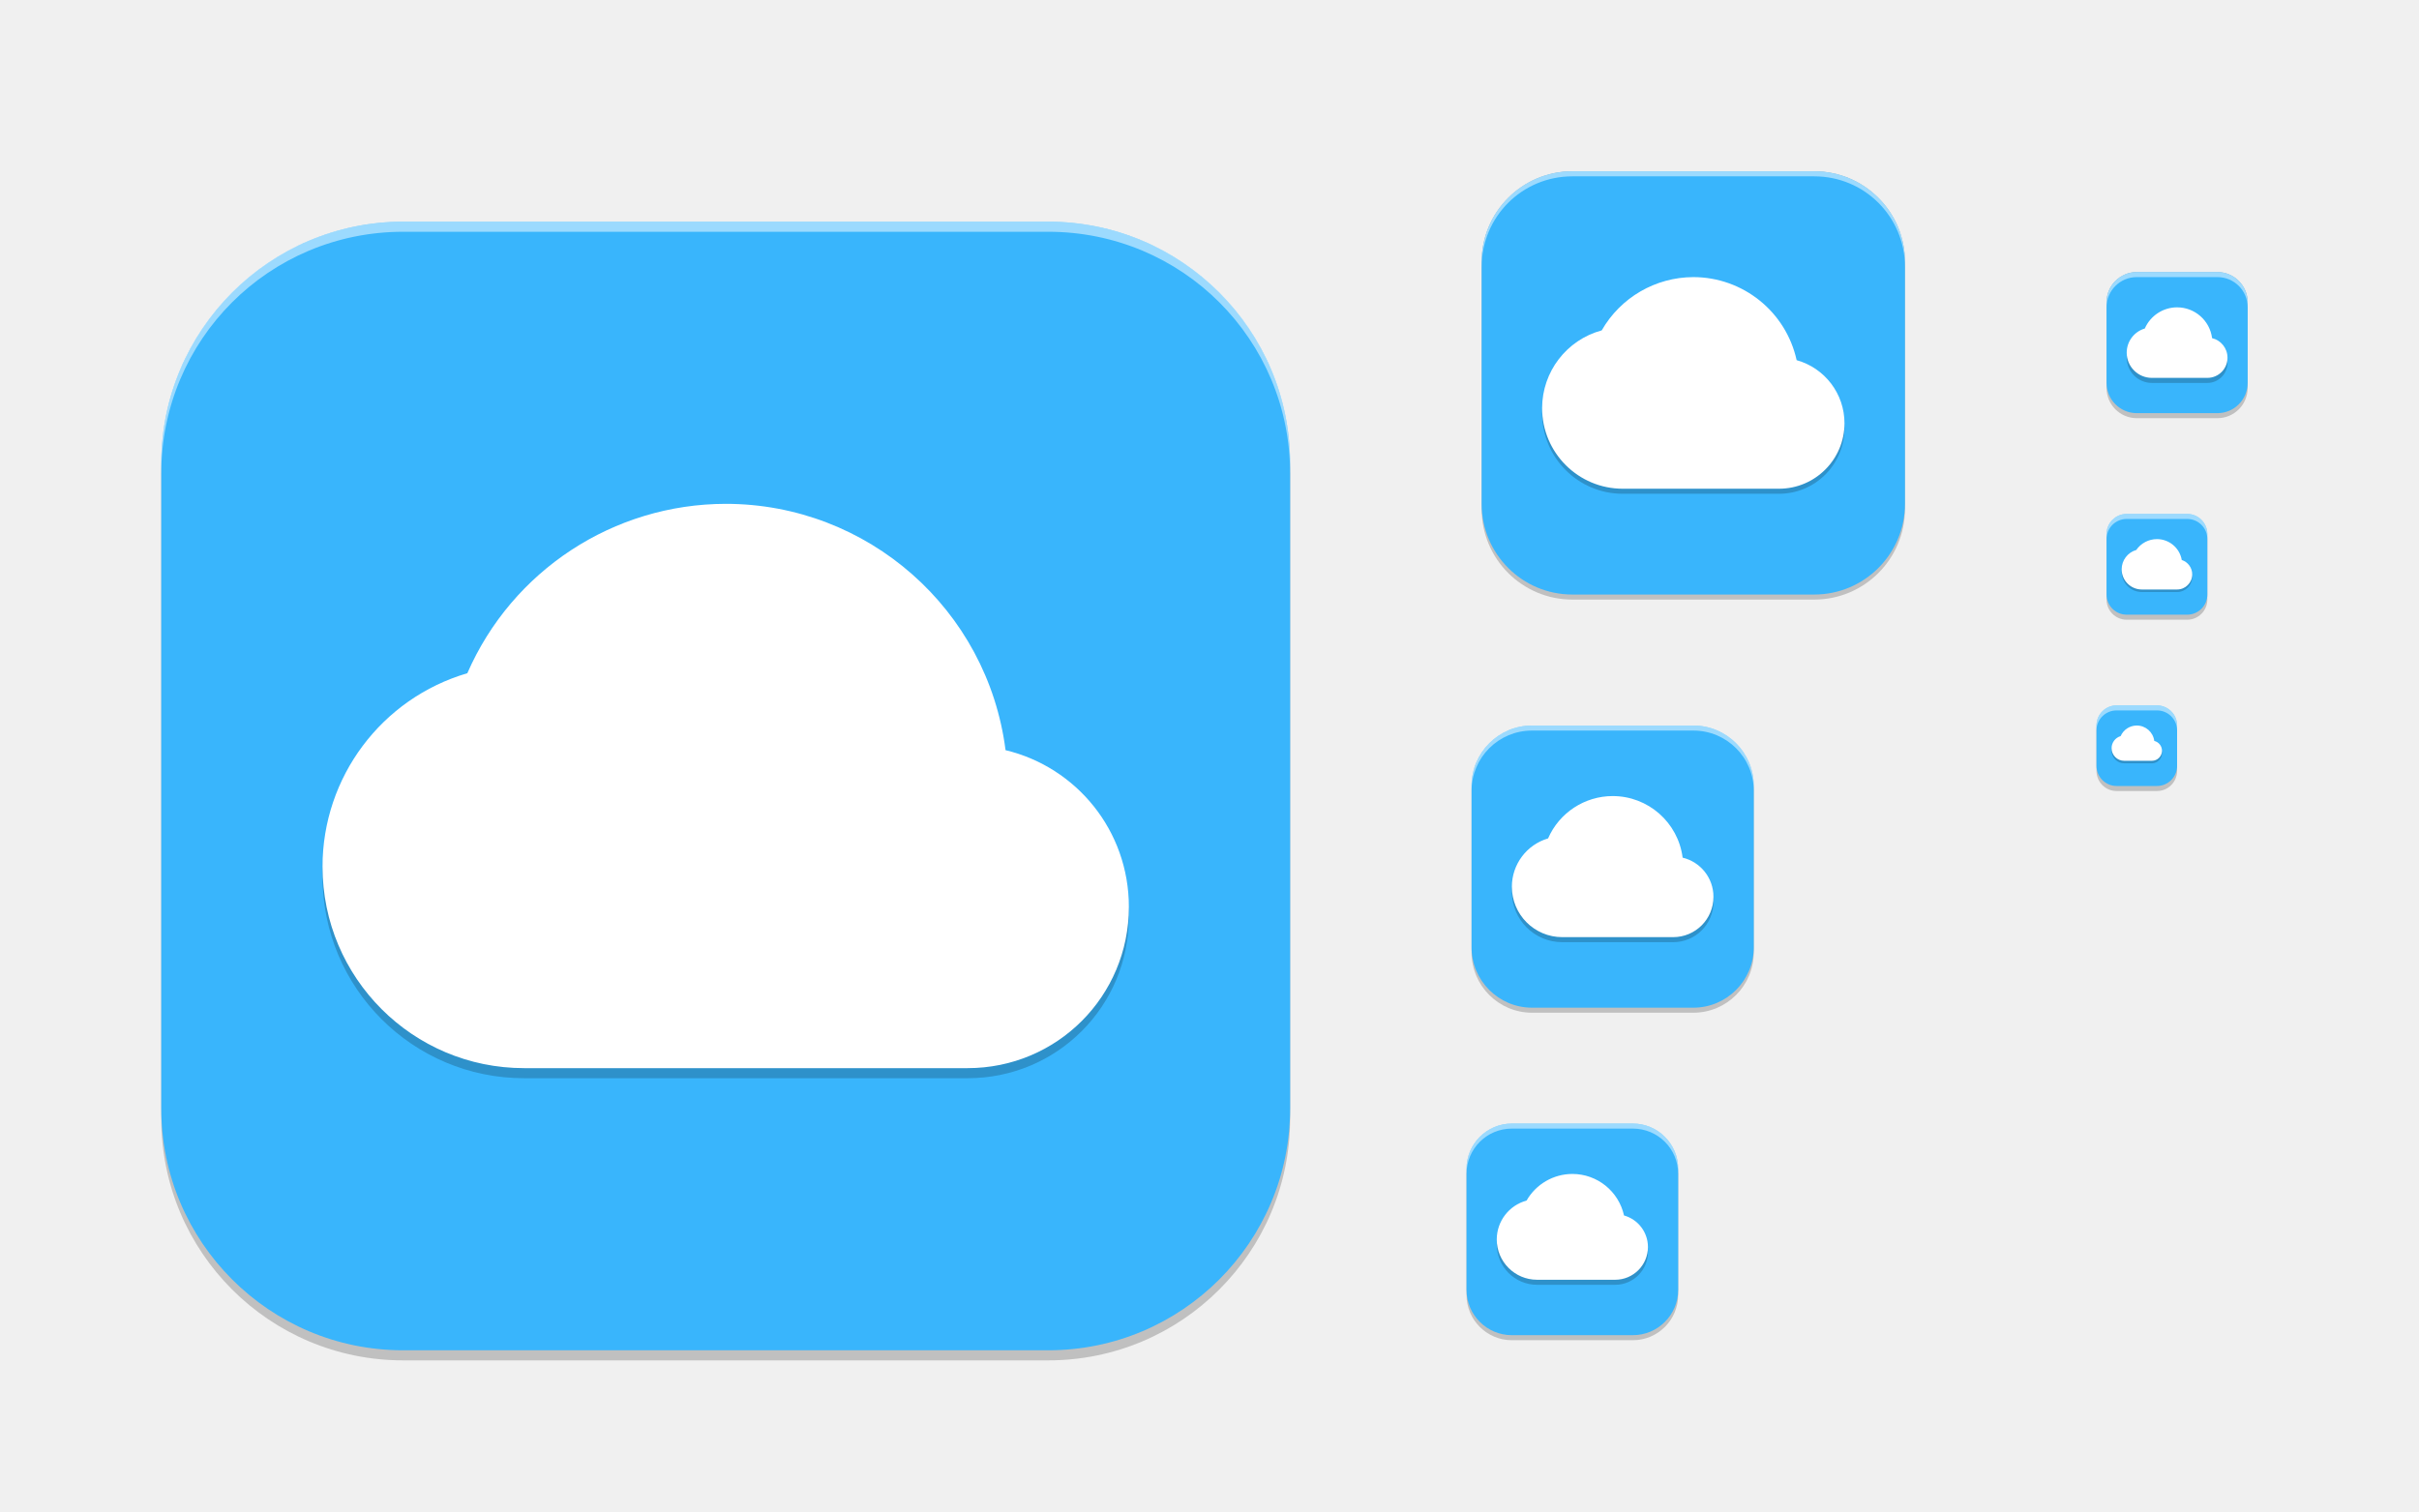
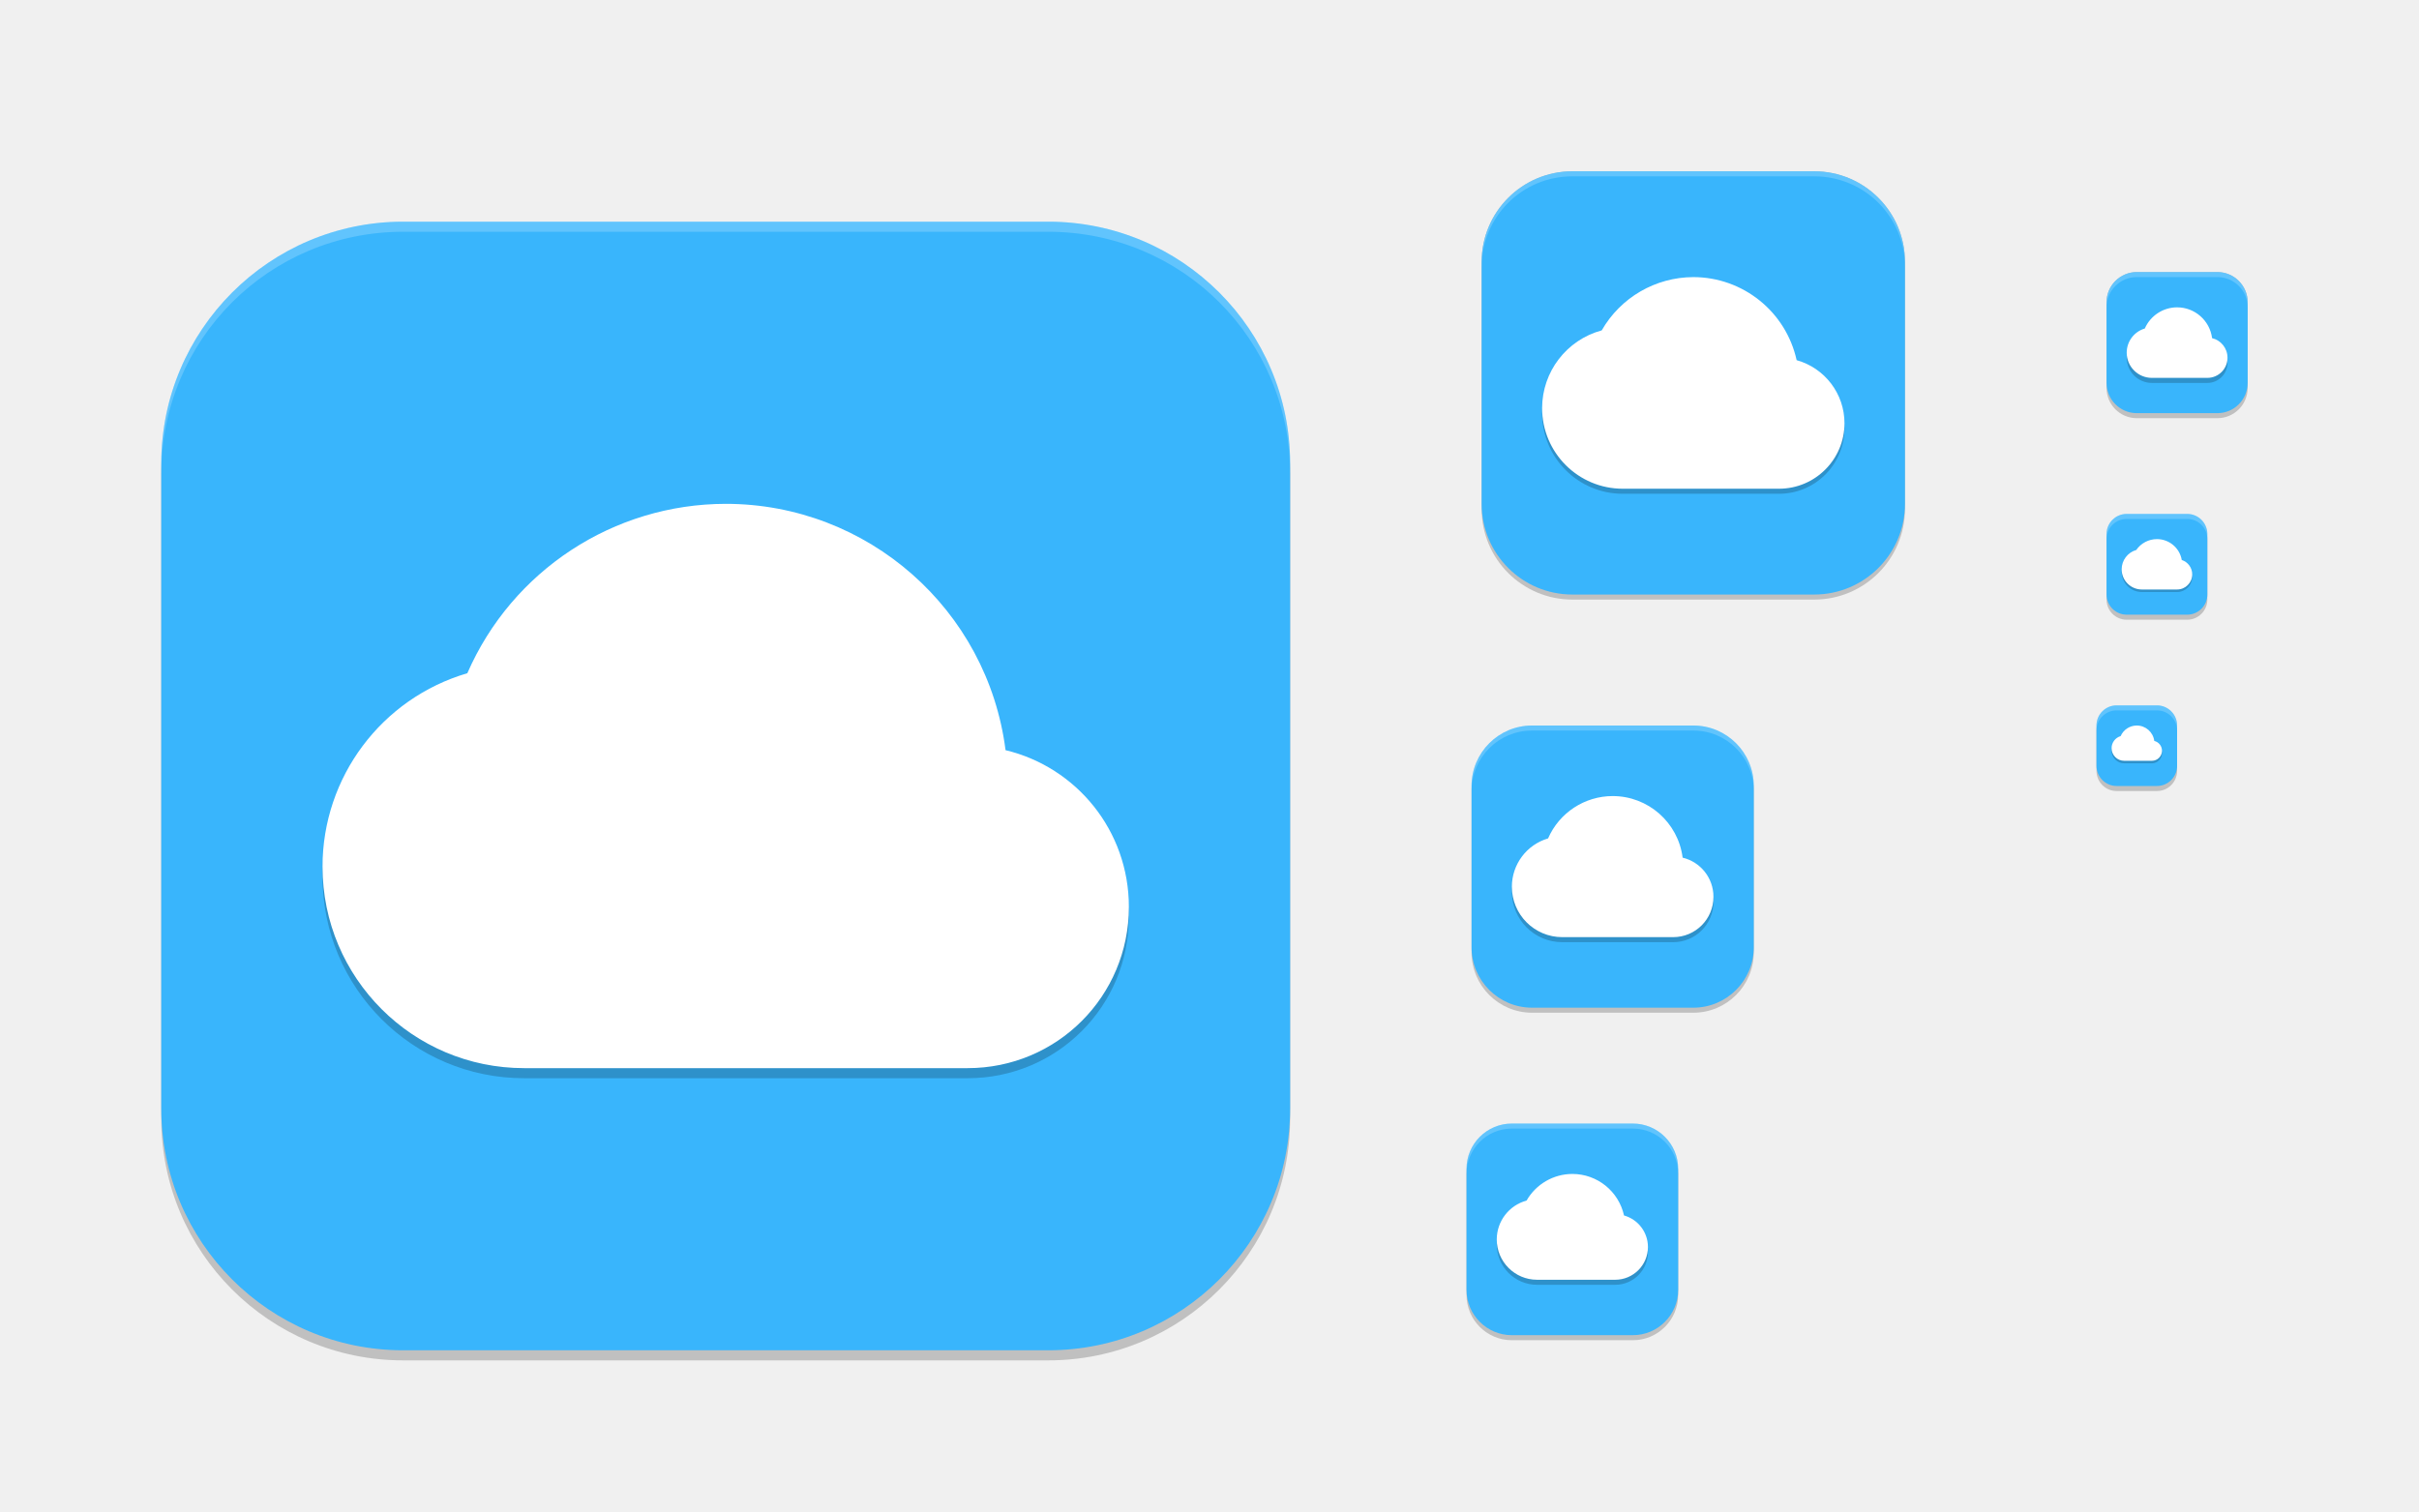
<svg xmlns="http://www.w3.org/2000/svg" width="480" height="300" viewBox="0 0 480 300" version="1.1" id="svg5">
  <defs id="defs2" />
  <g id="Baseplate" style="display:none">
    <text y="19.775" xml:space="preserve" x="15.007" style="font-style:normal;font-variant:normal;font-weight:normal;font-stretch:normal;line-height:0%;font-family:'DejaVu Sans';-inkscape-font-specification:'DejaVu Sans';display:inline;fill:#000000;fill-opacity:1;stroke:none;enable-background:new" id="context">
      <tspan style="font-style:normal;font-variant:normal;font-weight:normal;font-stretch:normal;font-size:18px;line-height:1.25;font-family:'DejaVu Sans';-inkscape-font-specification:'DejaVu Sans'" y="19.775" x="15.007" id="tspan3933">apps</tspan>
    </text>
    <text y="19.775" xml:space="preserve" x="122.488" style="font-style:normal;font-variant:normal;font-weight:bold;font-stretch:normal;line-height:0%;font-family:'DejaVu Sans';-inkscape-font-specification:'DejaVu Sans Bold';text-align:start;writing-mode:lr-tb;text-anchor:start;display:inline;fill:#000000;fill-opacity:1;stroke:none;enable-background:new" id="icon-name">
      <tspan style="font-style:normal;font-variant:normal;font-weight:bold;font-stretch:normal;font-size:18px;line-height:1.25;font-family:'DejaVu Sans';-inkscape-font-specification:'DejaVu Sans Bold'" y="19.775" x="122.488" id="tspan3937">preferences-desktop-online-accounts</tspan>
    </text>
    <rect style="fill:#ffffff" id="256x256" width="256" height="256" x="16" y="28" />
    <rect style="fill:#ffffff" id="96x96" width="96" height="96" x="288" y="28" />
    <rect style="fill:#ffffff" id="64x64" width="64" height="64" x="288" y="140" />
    <rect style="fill:#ffffff" id="48x48" width="48" height="48" x="288" y="220" />
    <rect style="fill:#ffffff" id="32x32" width="32" height="32" x="416" y="52" />
    <rect style="fill:#ffffff" id="24x24" width="24" height="24" x="416" y="100" />
    <rect style="fill:#ffffff" id="22x22" width="22" height="22" x="417" y="101" />
    <rect style="fill:#ffffff" id="16x16" width="16" height="16" x="416" y="140" />
  </g>
  <g id="Shadow">
    <rect style="opacity:0.2;fill:#000000" id="rect651" width="224" height="224" x="32" y="46" ry="48" />
    <rect style="opacity:0.2;fill:#000000" id="rect769" width="84" height="85" x="294" y="34" ry="18" />
    <rect style="opacity:0.2;fill:#000000;fill-opacity:1" id="rect1131" width="56" height="56" x="292" y="145" ry="12" />
    <rect style="opacity:0.2;fill:#000000;fill-opacity:1" id="rect1261" width="42" height="42" x="291" y="224" ry="9" />
    <rect style="opacity:0.2;fill:#000000;fill-opacity:1" id="rect1364" width="28" height="29" x="418" y="54" ry="6" />
    <rect style="opacity:0.2;fill:#000000;fill-opacity:1" id="rect1398" width="16" height="16" x="416" y="141" ry="4" />
    <rect style="opacity:0.2;fill:#000000;fill-opacity:1" id="rect1432" width="20" height="20" x="418" y="103" ry="4" />
  </g>
  <g id="Background">
    <rect style="fill:#39b5fc;fill-opacity:1" id="rect597" width="224" height="224" x="32" y="44" ry="48" />
    <rect style="opacity:1;fill:#39b5fc;fill-opacity:1" id="rect771" width="84" height="84" x="294" y="34" ry="18" />
    <rect style="opacity:1;fill:#39b5fc;fill-opacity:1" id="rect1133" width="56" height="56" x="292" y="144" ry="12" />
    <rect style="opacity:1;fill:#39b5fc;fill-opacity:1" id="rect1263" width="42" height="42" x="291" y="223" ry="9" />
    <rect style="opacity:1;fill:#39b5fc;fill-opacity:1" id="rect1366" width="28" height="28" x="418" y="54" ry="6" />
    <rect style="opacity:1;fill:#39b5fc;fill-opacity:1" id="rect1400" width="16" height="16" x="416" y="140" ry="4" />
    <rect style="opacity:1;fill:#39b5fc;fill-opacity:1" id="rect1434" width="20" height="20" x="418" y="102" ry="4" />
  </g>
  <g id="Symbols">
    <g id="g1504" transform="translate(-17.067,5.444168)">
      <path id="path586" style="opacity:0.2;fill:#000000;stroke-width:0.875;stroke-linecap:square" d="m 441.067,139.056 c -1.391,0.001 -2.649,0.826 -3.205,2.102 -1.064,0.313 -1.795,1.289 -1.795,2.398 0,1.381 1.119,2.5 2.5,2.5 h 5.5 c 1.105,0 2,-0.895 2,-2 -2.1e-4,-0.923 -0.632,-1.726 -1.529,-1.943 -0.223,-1.747 -1.71,-3.056 -3.471,-3.057 z" />
      <path d="m 441.067,138.556 c -1.391,0.001 -2.649,0.826 -3.205,2.102 -1.064,0.313 -1.795,1.289 -1.795,2.398 0,1.381 1.119,2.5 2.5,2.5 h 5.5 c 1.105,0 2,-0.895 2,-2 -2.1e-4,-0.923 -0.632,-1.726 -1.529,-1.943 -0.223,-1.747 -1.71,-3.056 -3.471,-3.057 z" style="fill:#ffffff;stroke-width:0.875;stroke-linecap:square" id="path799" />
    </g>
    <g id="g1321" transform="translate(6.631138,-1.974937)">
      <path id="path840" style="opacity:0.2;fill:#000000;stroke-linecap:square" d="m 421.369,109.475 c -1.638,0.004 -3.17,0.809 -4.102,2.156 -1.715,0.491 -2.898,2.059 -2.898,3.844 0,2.209 1.791,4 4,4 h 7 c 1.657,0 3,-1.343 3,-3 -3e-5,-1.3 -0.838,-2.452 -2.074,-2.854 -0.415,-2.396 -2.494,-4.146 -4.926,-4.146 z" />
      <path d="m 421.369,108.975 c -1.638,0.004 -3.17,0.809 -4.102,2.156 -1.715,0.491 -2.898,2.059 -2.898,3.844 0,2.209 1.791,4 4,4 h 7 c 1.657,0 3,-1.343 3,-3 -3e-5,-1.3 -0.838,-2.452 -2.074,-2.854 -0.415,-2.396 -2.494,-4.146 -4.926,-4.146 z" style="opacity:1;fill:#ffffff;stroke-linecap:square" id="path906" />
    </g>
    <g id="g1006" transform="translate(17.73202,-84.47767)">
      <path d="m 414.268,146.478 c -2.781,0.004 -5.297,1.653 -6.408,4.202 -2.129,0.625 -3.592,2.579 -3.592,4.798 0,2.761 2.239,5 5,5 h 11 c 2.216,0 4,-1.784 4,-4 0,-1.891 -1.3,-3.467 -3.059,-3.889 -0.447,-3.493 -3.42,-6.11 -6.941,-6.111 z" style="fill:#000000;stroke-width:0.583;stroke-linecap:square;opacity:0.2" id="path649" />
      <path d="m 414.268,145.478 c -2.781,0.004 -5.297,1.653 -6.408,4.202 -2.129,0.625 -3.592,2.579 -3.592,4.798 0,2.761 2.239,5 5,5 h 11 c 2.216,0 4,-1.784 4,-4 0,-1.891 -1.3,-3.467 -3.059,-3.889 -0.447,-3.493 -3.42,-6.11 -6.941,-6.111 z" style="fill:#ffffff;stroke-width:0.583;stroke-linecap:square" id="path677" />
    </g>
    <g id="g650" transform="translate(288,220)">
      <path id="path926" style="opacity:0.2;fill:#000000;stroke-width:0.946;stroke-linecap:square" d="m 24,14 c -3.756,0.01 -7.221,2.026 -9.086,5.287 C 11.428,20.229 9.005,23.389 9,27 c 0,4.418 3.582,8 8,8 H 32.5 C 36.09,35 39,32.09 39,28.5 38.999,25.585 37.059,23.028 34.252,22.242 33.192,17.429 28.928,14.001 24,14 Z" />
      <path d="m 24,13 c -3.756,0.01 -7.221,2.026 -9.086,5.287 C 11.428,19.229 9.005,22.389 9,26 c 0,4.418 3.582,8 8,8 H 32.5 C 36.09,34 39,31.09 39,27.5 38.999,24.585 37.059,22.028 34.252,21.242 33.192,16.429 28.928,13.001 24,13 Z" style="fill:#ffffff;stroke-width:0.946;stroke-linecap:square" id="path991" />
    </g>
    <g id="g1427">
      <path id="path355" style="opacity:0.2;fill:#000000;stroke-width:1.167;stroke-linecap:square" d="m 320,159 c -5.562,0.007 -10.593,3.306 -12.816,8.404 -4.259,1.25 -7.184,5.157 -7.184,9.596 0,5.523 4.477,10 10,10 h 22 c 4.432,0 8,-3.568 8,-8 0,-3.783 -2.6,-6.935 -6.117,-7.777 C 332.989,164.236 327.043,159.002 320,159 Z" />
      <path d="m 320,158 c -5.562,0.007 -10.593,3.306 -12.816,8.404 -4.259,1.25 -7.184,5.157 -7.184,9.596 0,5.523 4.477,10 10,10 h 22 c 4.432,0 8,-3.568 8,-8 0,-3.783 -2.6,-6.935 -6.117,-7.777 C 332.989,163.236 327.043,158.002 320,158 Z" style="fill:#ffffff;stroke-width:1.167;stroke-linecap:square" id="path706" />
    </g>
    <g id="g1071">
      <path d="m 336,56 c -7.513,0.021 -14.442,4.053 -18.172,10.574 C 310.856,68.457 306.009,74.778 306,82 c 0,8.837 7.163,16 16,16 h 31 c 7.18,0 13,-5.82 13,-13 -10e-4,-5.829 -3.883,-10.945 -9.496,-12.516 C 354.385,62.859 345.856,56.002 336,56 Z" style="opacity:0.2;fill:#000000;stroke-width:1.891;stroke-linecap:square" id="path1019" />
      <path d="m 336,55 c -7.513,0.021 -14.442,4.053 -18.172,10.574 C 310.856,67.457 306.009,73.778 306,81 c 0,8.837 7.163,16 16,16 h 31 c 7.18,0 13,-5.82 13,-13 -10e-4,-5.829 -3.883,-10.945 -9.496,-12.516 C 354.385,61.859 345.856,55.002 336,55 Z" style="fill:#ffffff;stroke-width:0.946;stroke-linecap:square" id="path1047" />
    </g>
    <g id="g786">
      <path d="m 144,102 c -22.249,0.032 -42.373,13.222 -51.266,33.617 C 75.7,140.617 63.999,156.247 64,174 c 0,22.091 17.909,40 40,40 h 88 c 17.728,0 32,-14.272 32,-32 0,-15.132 -10.399,-27.739 -24.469,-31.109 C 195.955,122.945 172.173,102.008 144,102 Z" style="opacity:0.2;fill:#000000;stroke-width:1.167;stroke-linecap:square" id="path762" />
      <path d="m 144,100 c -22.249,0.032 -42.373,13.222 -51.266,33.617 C 75.7,138.617 63.999,154.247 64,172 c 0,22.091 17.909,40 40,40 h 88 c 17.728,0 32,-14.272 32,-32 0,-15.132 -10.399,-27.739 -24.469,-31.109 C 195.955,120.945 172.173,100.008 144,100 Z" style="fill:#ffffff;stroke-width:4.667;stroke-linecap:square" id="path734" />
    </g>
  </g>
  <g id="Highlights">
-     <path id="rect653" style="opacity:0.5;fill:#ffffff" d="M 80,44 C 53.408,44 32,65.408 32,92 v 2 C 32,67.408 53.408,46 80,46 h 128 c 26.592,0 48,21.408 48,48 V 92 C 256,65.408 234.592,44 208,44 Z" />
-     <path id="rect773" style="opacity:0.5;fill:#ffffff" d="m 312,34 c -9.972,0 -18,8.028 -18,18 v 1 c 0,-9.972 8.028,-18 18,-18 h 48 c 9.972,0 18,8.028 18,18 v -1 c 0,-9.972 -8.028,-18 -18,-18 z" />
-     <path id="rect1135" style="opacity:0.5;fill:#ffffff;fill-opacity:1" d="m 304,144 c -6.648,0 -12,5.352 -12,12 v 1 c 0,-6.648 5.352,-12 12,-12 h 32 c 6.648,0 12,5.352 12,12 v -1 c 0,-6.648 -5.352,-12 -12,-12 z" />
-     <path id="rect1265" style="opacity:0.5;fill:#ffffff;fill-opacity:1" d="m 300,223 c -4.986,0 -9,4.014 -9,9 v 1 c 0,-4.986 4.014,-9 9,-9 h 24 c 4.986,0 9,4.014 9,9 v -1 c 0,-4.986 -4.014,-9 -9,-9 z" />
-     <path id="rect1368" style="opacity:0.5;fill:#ffffff;fill-opacity:1" d="m 424,54 c -3.324,0 -6,2.676 -6,6 v 1 c 0,-3.324 2.676,-6 6,-6 h 16 c 3.324,0 6,2.676 6,6 v -1 c 0,-3.324 -2.676,-6 -6,-6 z" />
-     <path id="rect1402" style="opacity:0.5;fill:#ffffff;fill-opacity:1" d="m 420,140 c -2.216,0 -4,1.784 -4,4 v 1 c 0,-2.216 1.784,-4 4,-4 h 8 c 2.216,0 4,1.784 4,4 v -1 c 0,-2.216 -1.784,-4 -4,-4 z" />
-     <path id="rect1436" style="opacity:0.5;fill:#ffffff;fill-opacity:1" d="m 422,102 c -2.216,0 -4,1.784 -4,4 v 1 c 0,-2.216 1.784,-4 4,-4 h 12 c 2.216,0 4,1.784 4,4 v -1 c 0,-2.216 -1.784,-4 -4,-4 z" />
+     <path id="rect653" style="opacity:0.2;fill:#ffffff" d="M 80,44 C 53.408,44 32,65.408 32,92 v 2 C 32,67.408 53.408,46 80,46 h 128 c 26.592,0 48,21.408 48,48 V 92 C 256,65.408 234.592,44 208,44 Z" />
+     <path id="rect773" style="opacity:0.2;fill:#ffffff" d="m 312,34 c -9.972,0 -18,8.028 -18,18 v 1 c 0,-9.972 8.028,-18 18,-18 h 48 c 9.972,0 18,8.028 18,18 v -1 c 0,-9.972 -8.028,-18 -18,-18 z" />
+     <path id="rect1135" style="opacity:0.2;fill:#ffffff;fill-opacity:1" d="m 304,144 c -6.648,0 -12,5.352 -12,12 v 1 c 0,-6.648 5.352,-12 12,-12 h 32 c 6.648,0 12,5.352 12,12 v -1 c 0,-6.648 -5.352,-12 -12,-12 z" />
+     <path id="rect1265" style="opacity:0.2;fill:#ffffff;fill-opacity:1" d="m 300,223 c -4.986,0 -9,4.014 -9,9 v 1 c 0,-4.986 4.014,-9 9,-9 h 24 c 4.986,0 9,4.014 9,9 v -1 c 0,-4.986 -4.014,-9 -9,-9 z" />
+     <path id="rect1368" style="opacity:0.2;fill:#ffffff;fill-opacity:1" d="m 424,54 c -3.324,0 -6,2.676 -6,6 v 1 c 0,-3.324 2.676,-6 6,-6 h 16 c 3.324,0 6,2.676 6,6 v -1 c 0,-3.324 -2.676,-6 -6,-6 z" />
+     <path id="rect1402" style="opacity:0.2;fill:#ffffff;fill-opacity:1" d="m 420,140 c -2.216,0 -4,1.784 -4,4 v 1 c 0,-2.216 1.784,-4 4,-4 h 8 c 2.216,0 4,1.784 4,4 v -1 c 0,-2.216 -1.784,-4 -4,-4 z" />
+     <path id="rect1436" style="opacity:0.2;fill:#ffffff;fill-opacity:1" d="m 422,102 c -2.216,0 -4,1.784 -4,4 v 1 c 0,-2.216 1.784,-4 4,-4 h 12 c 2.216,0 4,1.784 4,4 v -1 c 0,-2.216 -1.784,-4 -4,-4 z" />
  </g>
</svg>
